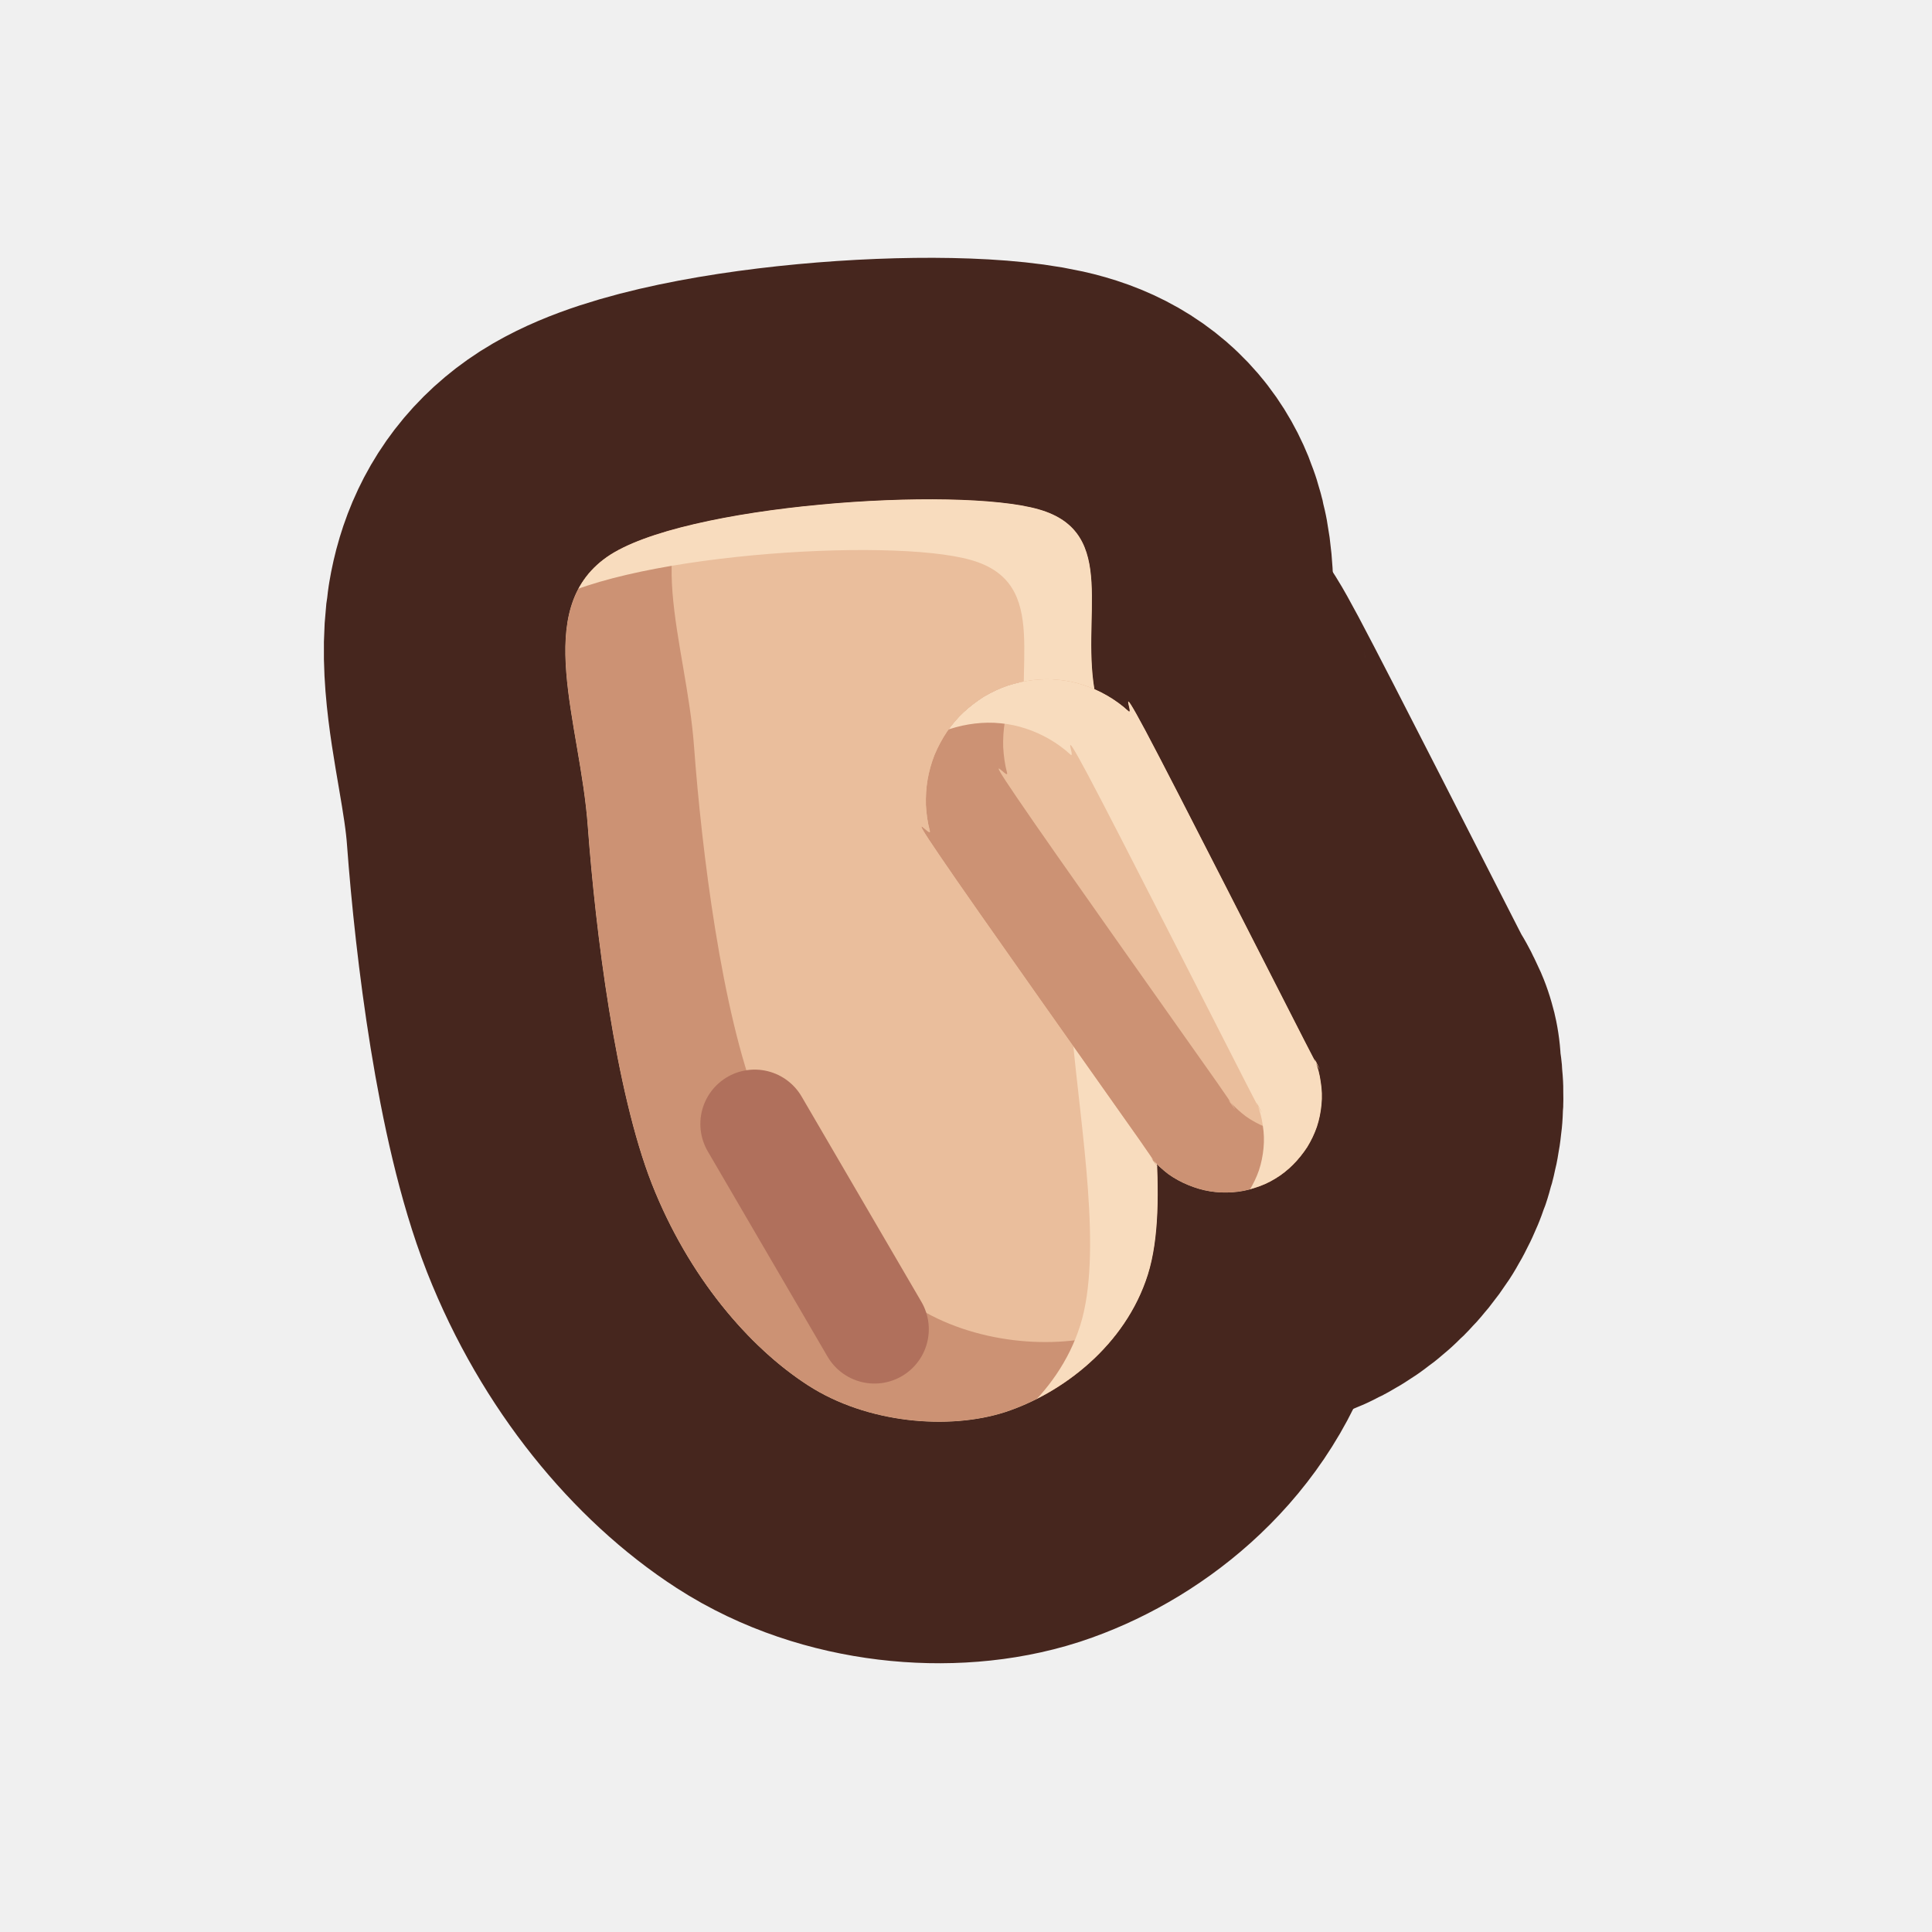
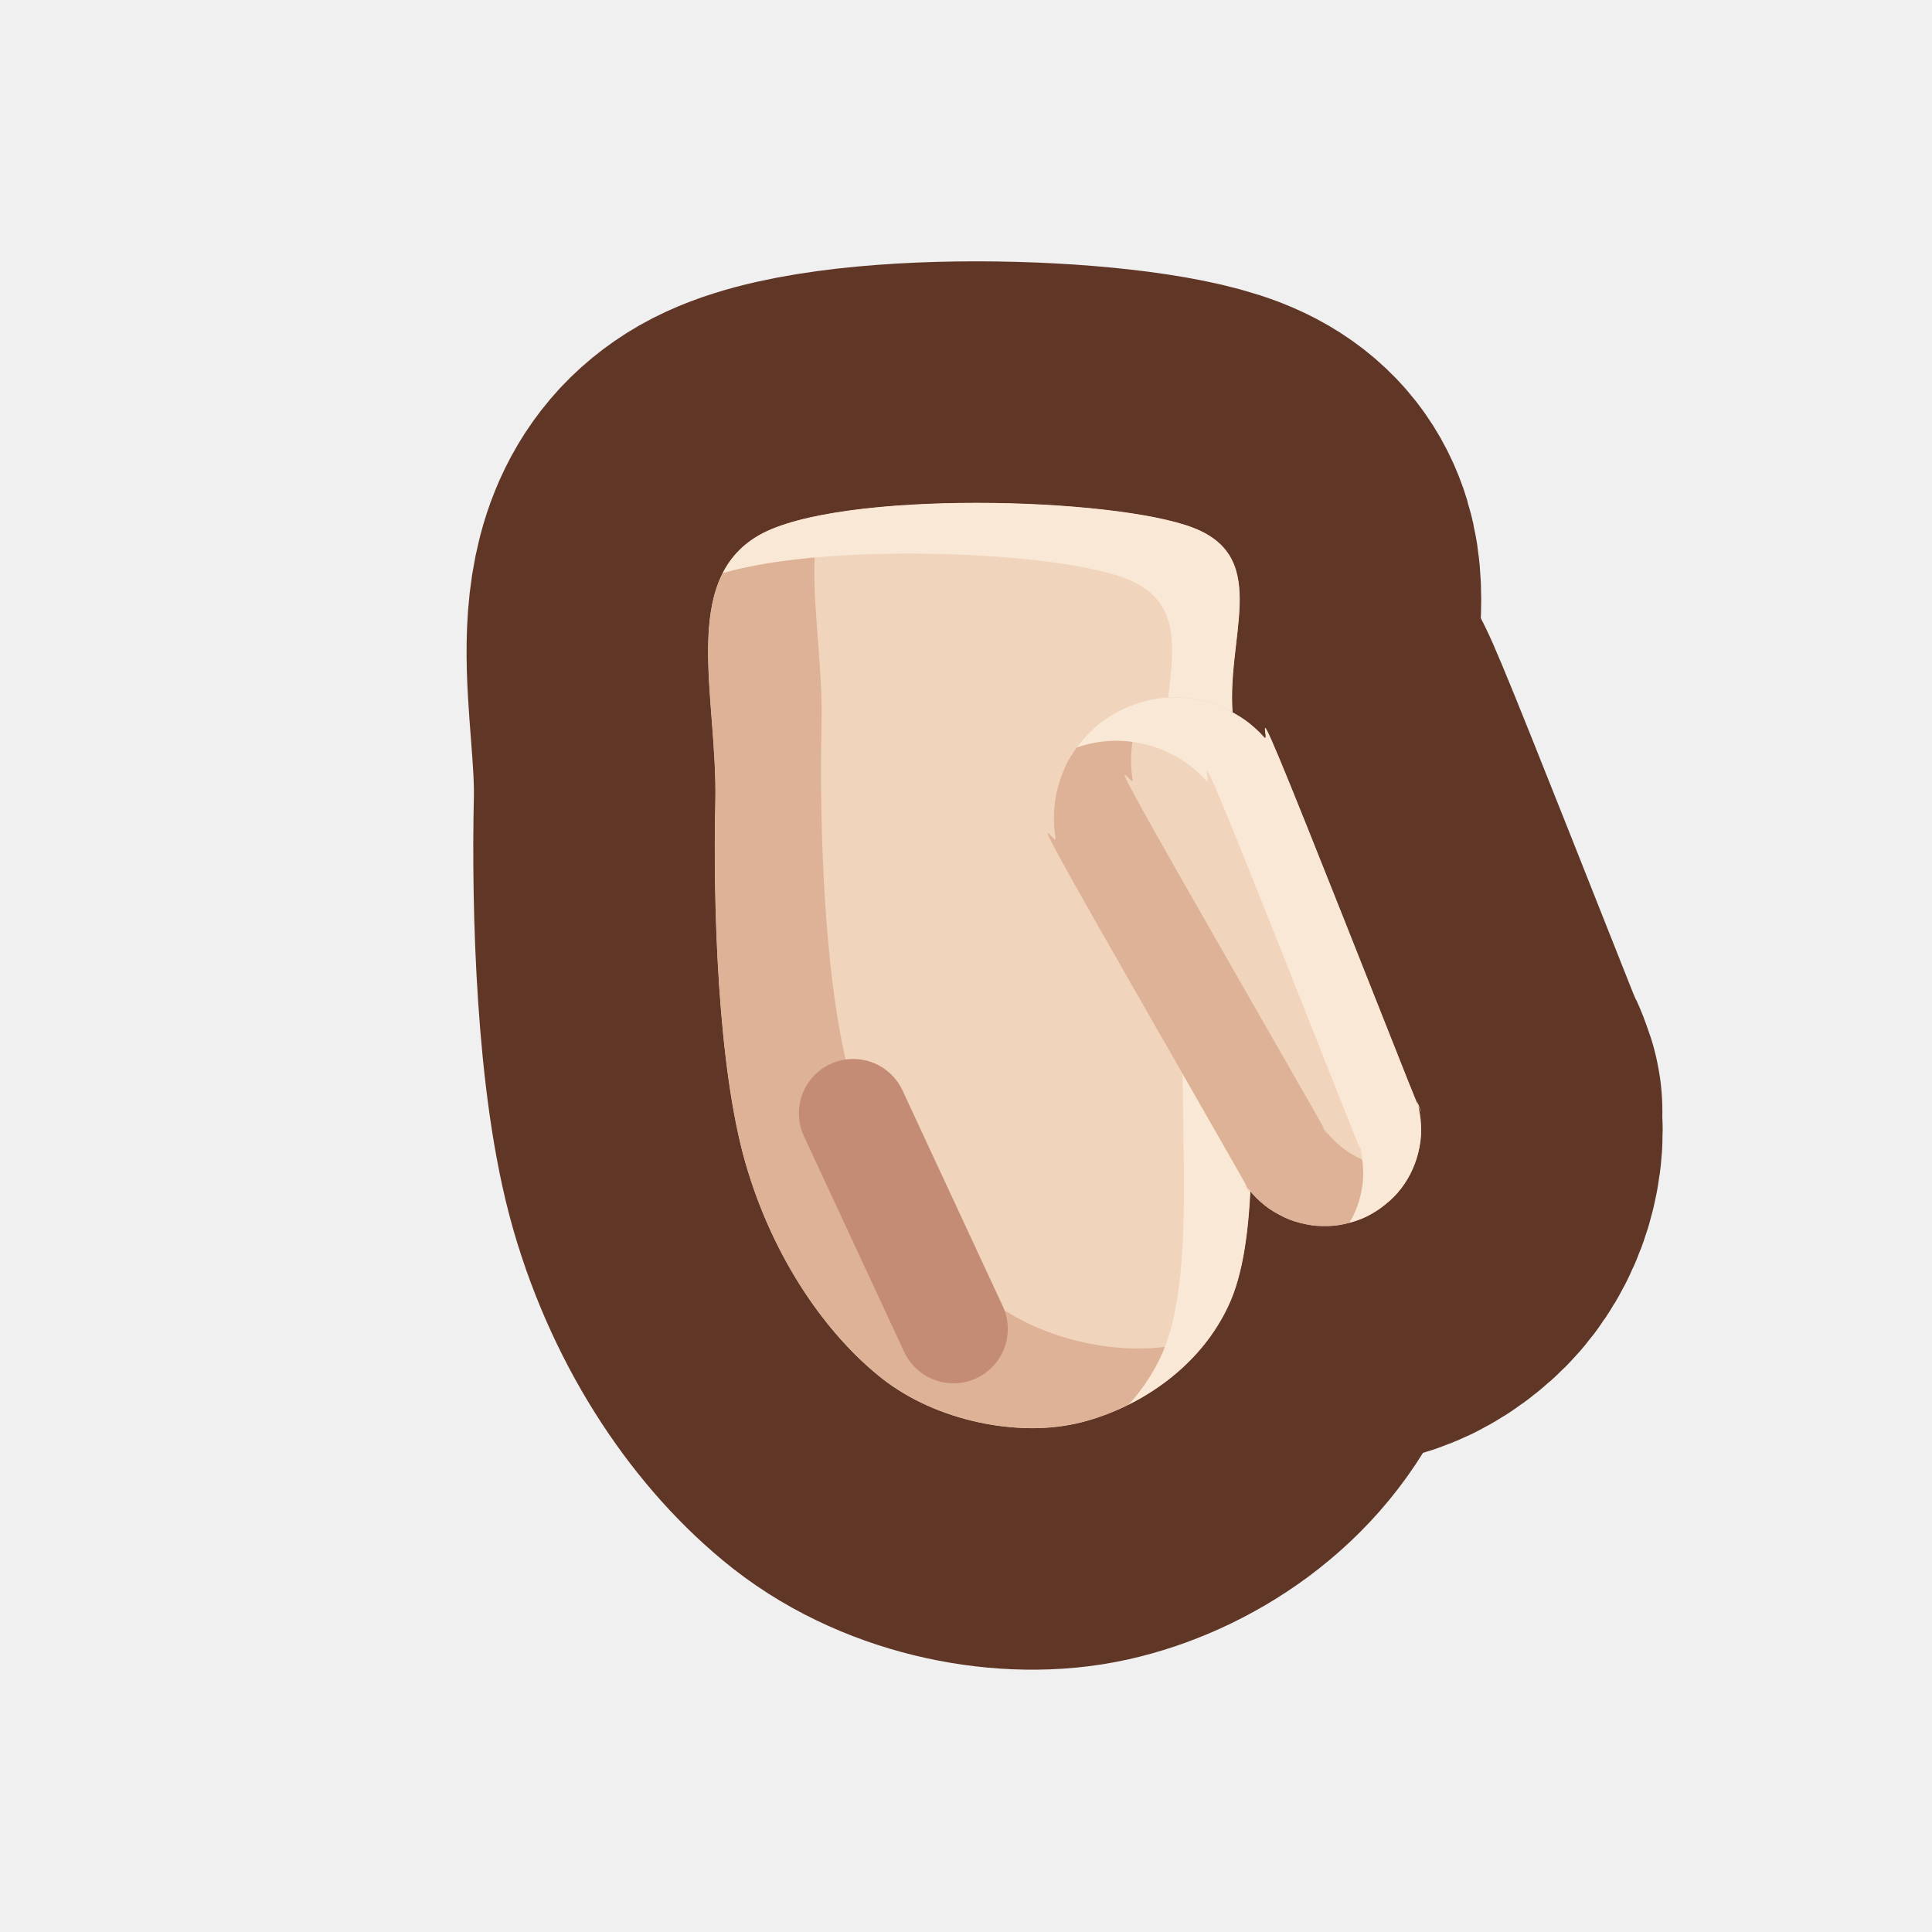
- <svg xmlns="http://www.w3.org/2000/svg" width="32" height="32" viewBox="3 -21 8 8" shape-rendering="geometricPrecision">
+ <svg xmlns="http://www.w3.org/2000/svg" width="32" height="32" viewBox="0 -23 8 8" shape-rendering="geometricPrecision">
  <defs>
    <g id="g0">
-       <path d="M5.512,-18.693 C5.201,-18.474 5.403,-18.010 5.434,-17.577 C5.466,-17.145 5.548,-16.483 5.699,-16.098 C5.851,-15.712 6.102,-15.421 6.345,-15.264 C6.589,-15.106 6.928,-15.077 7.163,-15.153 C7.397,-15.230 7.660,-15.427 7.753,-15.722 C7.846,-16.017 7.756,-16.527 7.720,-16.926 C7.684,-17.324 7.608,-17.785 7.538,-18.113 C7.468,-18.440 7.638,-18.795 7.301,-18.891 C6.963,-18.988 5.823,-18.912 5.512,-18.693 Z" />
+       <path d="M3.143,-20.784 C2.813,-20.595 2.971,-20.114 2.962,-19.681 C2.952,-19.247 2.972,-18.581 3.087,-18.183 C3.202,-17.785 3.424,-17.472 3.652,-17.292 C3.880,-17.113 4.214,-17.051 4.455,-17.105 C4.696,-17.159 4.976,-17.331 5.097,-17.616 C5.217,-17.902 5.175,-18.418 5.177,-18.818 C5.178,-19.218 5.145,-19.684 5.107,-20.017 C5.068,-20.349 5.270,-20.686 4.943,-20.814 C4.616,-20.942 3.474,-20.973 3.143,-20.784 Z" />
    </g>
    <clipPath id="cg0">
-       <path d="M5.512,-18.693 C5.201,-18.474 5.403,-18.010 5.434,-17.577 C5.466,-17.145 5.548,-16.483 5.699,-16.098 C5.851,-15.712 6.102,-15.421 6.345,-15.264 C6.589,-15.106 6.928,-15.077 7.163,-15.153 C7.397,-15.230 7.660,-15.427 7.753,-15.722 C7.846,-16.017 7.756,-16.527 7.720,-16.926 C7.684,-17.324 7.608,-17.785 7.538,-18.113 C7.468,-18.440 7.638,-18.795 7.301,-18.891 C6.963,-18.988 5.823,-18.912 5.512,-18.693 Z" />
+       <path d="M3.143,-20.784 C2.813,-20.595 2.971,-20.114 2.962,-19.681 C2.952,-19.247 2.972,-18.581 3.087,-18.183 C3.202,-17.785 3.424,-17.472 3.652,-17.292 C3.880,-17.113 4.214,-17.051 4.455,-17.105 C4.696,-17.159 4.976,-17.331 5.097,-17.616 C5.217,-17.902 5.175,-18.418 5.177,-18.818 C5.178,-19.218 5.145,-19.684 5.107,-20.017 C5.068,-20.349 5.270,-20.686 4.943,-20.814 C4.616,-20.942 3.474,-20.973 3.143,-20.784 Z" />
    </clipPath>
    <mask id="msg0">
-       <rect x="-2" y="-26" width="18" height="18" fill="white" />
+       <rect x="-5" y="-28" width="18" height="18" fill="white" />
      <use href="#g0" fill="black" transform="translate(0.440,-0.330)" />
    </mask>
    <mask id="mlg0">
-       <rect x="-2" y="-26" width="18" height="18" fill="white" />
+       <rect x="-5" y="-28" width="18" height="18" fill="white" />
      <use href="#g0" fill="black" transform="translate(-0.280,0.210)" />
    </mask>
    <g id="g1">
-       <path d="M7.718,-16.280 C7.864,-16.070 7.750,-16.225 7.770,-16.202 C7.790,-16.178 7.813,-16.157 7.838,-16.138 C7.863,-16.120 7.891,-16.105 7.920,-16.093 C7.949,-16.081 7.979,-16.072 8.010,-16.067 C8.040,-16.062 8.072,-16.061 8.103,-16.063 C8.134,-16.065 8.166,-16.071 8.195,-16.081 C8.225,-16.090 8.254,-16.103 8.280,-16.119 C8.307,-16.135 8.332,-16.155 8.354,-16.177 C8.376,-16.199 8.396,-16.224 8.413,-16.250 C8.429,-16.276 8.443,-16.305 8.453,-16.334 C8.463,-16.364 8.469,-16.395 8.472,-16.426 C8.475,-16.457 8.474,-16.489 8.469,-16.519 C8.465,-16.550 8.457,-16.581 8.445,-16.610 C8.434,-16.639 8.518,-16.464 8.401,-16.692 C8.284,-16.920 7.864,-17.748 7.743,-17.975 C7.621,-18.203 7.698,-18.032 7.672,-18.056 C7.646,-18.080 7.617,-18.101 7.586,-18.119 C7.555,-18.137 7.522,-18.152 7.488,-18.163 C7.455,-18.174 7.419,-18.182 7.384,-18.185 C7.348,-18.189 7.312,-18.188 7.277,-18.184 C7.242,-18.180 7.206,-18.172 7.172,-18.161 C7.139,-18.150 7.106,-18.134 7.075,-18.116 C7.045,-18.097 7.016,-18.075 6.990,-18.051 C6.964,-18.027 6.941,-17.999 6.921,-17.970 C6.901,-17.940 6.884,-17.908 6.870,-17.875 C6.857,-17.842 6.847,-17.807 6.841,-17.772 C6.835,-17.737 6.833,-17.701 6.834,-17.666 C6.836,-17.630 6.841,-17.594 6.850,-17.560 C6.859,-17.525 6.744,-17.673 6.889,-17.460 C7.033,-17.247 7.571,-16.489 7.718,-16.280 Z" />
+       <path d="M5.113,-18.175 C5.240,-17.952 5.140,-18.118 5.158,-18.092 C5.176,-18.067 5.197,-18.043 5.220,-18.023 C5.243,-18.002 5.270,-17.984 5.297,-17.970 C5.324,-17.955 5.354,-17.943 5.384,-17.936 C5.414,-17.928 5.446,-17.923 5.477,-17.923 C5.508,-17.922 5.540,-17.925 5.570,-17.932 C5.600,-17.939 5.631,-17.949 5.658,-17.962 C5.686,-17.976 5.713,-17.993 5.737,-18.013 C5.761,-18.032 5.784,-18.055 5.803,-18.080 C5.821,-18.104 5.838,-18.132 5.850,-18.160 C5.863,-18.189 5.872,-18.219 5.878,-18.250 C5.884,-18.280 5.886,-18.312 5.884,-18.343 C5.883,-18.374 5.877,-18.405 5.869,-18.435 C5.860,-18.465 5.927,-18.284 5.832,-18.521 C5.737,-18.759 5.397,-19.623 5.297,-19.861 C5.198,-20.098 5.258,-19.921 5.235,-19.947 C5.211,-19.974 5.184,-19.998 5.155,-20.019 C5.126,-20.039 5.094,-20.057 5.062,-20.071 C5.029,-20.086 4.994,-20.096 4.960,-20.103 C4.925,-20.110 4.889,-20.113 4.853,-20.113 C4.818,-20.112 4.781,-20.107 4.747,-20.099 C4.712,-20.091 4.678,-20.078 4.646,-20.063 C4.614,-20.048 4.583,-20.028 4.555,-20.007 C4.527,-19.985 4.501,-19.959 4.479,-19.932 C4.456,-19.905 4.436,-19.874 4.419,-19.843 C4.403,-19.811 4.390,-19.777 4.381,-19.743 C4.371,-19.709 4.366,-19.673 4.364,-19.637 C4.362,-19.602 4.364,-19.566 4.370,-19.531 C4.376,-19.496 4.275,-19.654 4.399,-19.428 C4.523,-19.202 4.987,-18.397 5.113,-18.175 Z" />
    </g>
    <clipPath id="cg1">
-       <path d="M7.718,-16.280 C7.864,-16.070 7.750,-16.225 7.770,-16.202 C7.790,-16.178 7.813,-16.157 7.838,-16.138 C7.863,-16.120 7.891,-16.105 7.920,-16.093 C7.949,-16.081 7.979,-16.072 8.010,-16.067 C8.040,-16.062 8.072,-16.061 8.103,-16.063 C8.134,-16.065 8.166,-16.071 8.195,-16.081 C8.225,-16.090 8.254,-16.103 8.280,-16.119 C8.307,-16.135 8.332,-16.155 8.354,-16.177 C8.376,-16.199 8.396,-16.224 8.413,-16.250 C8.429,-16.276 8.443,-16.305 8.453,-16.334 C8.463,-16.364 8.469,-16.395 8.472,-16.426 C8.475,-16.457 8.474,-16.489 8.469,-16.519 C8.465,-16.550 8.457,-16.581 8.445,-16.610 C8.434,-16.639 8.518,-16.464 8.401,-16.692 C8.284,-16.920 7.864,-17.748 7.743,-17.975 C7.621,-18.203 7.698,-18.032 7.672,-18.056 C7.646,-18.080 7.617,-18.101 7.586,-18.119 C7.555,-18.137 7.522,-18.152 7.488,-18.163 C7.455,-18.174 7.419,-18.182 7.384,-18.185 C7.348,-18.189 7.312,-18.188 7.277,-18.184 C7.242,-18.180 7.206,-18.172 7.172,-18.161 C7.139,-18.150 7.106,-18.134 7.075,-18.116 C7.045,-18.097 7.016,-18.075 6.990,-18.051 C6.964,-18.027 6.941,-17.999 6.921,-17.970 C6.901,-17.940 6.884,-17.908 6.870,-17.875 C6.857,-17.842 6.847,-17.807 6.841,-17.772 C6.835,-17.737 6.833,-17.701 6.834,-17.666 C6.836,-17.630 6.841,-17.594 6.850,-17.560 C6.859,-17.525 6.744,-17.673 6.889,-17.460 C7.033,-17.247 7.571,-16.489 7.718,-16.280 Z" />
+       <path d="M5.113,-18.175 C5.240,-17.952 5.140,-18.118 5.158,-18.092 C5.176,-18.067 5.197,-18.043 5.220,-18.023 C5.243,-18.002 5.270,-17.984 5.297,-17.970 C5.324,-17.955 5.354,-17.943 5.384,-17.936 C5.414,-17.928 5.446,-17.923 5.477,-17.923 C5.508,-17.922 5.540,-17.925 5.570,-17.932 C5.600,-17.939 5.631,-17.949 5.658,-17.962 C5.686,-17.976 5.713,-17.993 5.737,-18.013 C5.761,-18.032 5.784,-18.055 5.803,-18.080 C5.821,-18.104 5.838,-18.132 5.850,-18.160 C5.863,-18.189 5.872,-18.219 5.878,-18.250 C5.884,-18.280 5.886,-18.312 5.884,-18.343 C5.883,-18.374 5.877,-18.405 5.869,-18.435 C5.860,-18.465 5.927,-18.284 5.832,-18.521 C5.737,-18.759 5.397,-19.623 5.297,-19.861 C5.198,-20.098 5.258,-19.921 5.235,-19.947 C5.211,-19.974 5.184,-19.998 5.155,-20.019 C5.126,-20.039 5.094,-20.057 5.062,-20.071 C5.029,-20.086 4.994,-20.096 4.960,-20.103 C4.925,-20.110 4.889,-20.113 4.853,-20.113 C4.818,-20.112 4.781,-20.107 4.747,-20.099 C4.712,-20.091 4.678,-20.078 4.646,-20.063 C4.614,-20.048 4.583,-20.028 4.555,-20.007 C4.527,-19.985 4.501,-19.959 4.479,-19.932 C4.456,-19.905 4.436,-19.874 4.419,-19.843 C4.403,-19.811 4.390,-19.777 4.381,-19.743 C4.371,-19.709 4.366,-19.673 4.364,-19.637 C4.362,-19.602 4.364,-19.566 4.370,-19.531 C4.376,-19.496 4.275,-19.654 4.399,-19.428 C4.523,-19.202 4.987,-18.397 5.113,-18.175 Z" />
    </clipPath>
    <mask id="msg1">
-       <rect x="-2" y="-26" width="18" height="18" fill="white" />
+       <rect x="-5" y="-28" width="18" height="18" fill="white" />
      <use href="#g1" fill="black" transform="translate(0.320,-0.240)" />
    </mask>
    <mask id="mlg1">
-       <rect x="-2" y="-26" width="18" height="18" fill="white" />
+       <rect x="-5" y="-28" width="18" height="18" fill="white" />
      <use href="#g1" fill="black" transform="translate(-0.240,0.180)" />
    </mask>
  </defs>
-   <use href="#g0" fill="none" stroke="rgb(70,38,30)" stroke-width="2.000" stroke-linejoin="round" />
-   <use href="#g0" fill="rgb(70,38,30)" />
-   <use href="#g1" fill="none" stroke="rgb(70,38,30)" stroke-width="2.000" stroke-linejoin="round" />
-   <use href="#g1" fill="rgb(70,38,30)" />
-   <use href="#g0" fill="rgb(234,190,156)" />
+   <use href="#g0" fill="none" stroke="rgb(96,54,38)" stroke-width="2.000" stroke-linejoin="round" />
+   <use href="#g0" fill="rgb(96,54,38)" />
+   <use href="#g1" fill="none" stroke="rgb(96,54,38)" stroke-width="2.000" stroke-linejoin="round" />
+   <use href="#g1" fill="rgb(96,54,38)" />
+   <use href="#g0" fill="rgb(240,212,188)" />
  <g clip-path="url(#cg0)">
-     <rect x="-2" y="-26" width="18" height="18" fill="rgb(204,146,116)" mask="url(#msg0)" />
+     <rect x="-5" y="-28" width="18" height="18" fill="rgb(222,178,150)" mask="url(#msg0)" />
  </g>
  <g clip-path="url(#cg0)">
-     <rect x="-2" y="-26" width="18" height="18" fill="rgb(248,220,190)" mask="url(#mlg0)" />
+     <rect x="-5" y="-28" width="18" height="18" fill="rgb(250,232,214)" mask="url(#mlg0)" />
  </g>
-   <use href="#g1" fill="rgb(234,190,156)" />
+   <use href="#g1" fill="rgb(240,212,188)" />
  <g clip-path="url(#cg1)">
-     <rect x="-2" y="-26" width="18" height="18" fill="rgb(204,146,116)" mask="url(#msg1)" />
+     <rect x="-5" y="-28" width="18" height="18" fill="rgb(222,178,150)" mask="url(#msg1)" />
  </g>
  <g clip-path="url(#cg1)">
-     <rect x="-2" y="-26" width="18" height="18" fill="rgb(248,220,190)" mask="url(#mlg1)" />
+     <rect x="-5" y="-28" width="18" height="18" fill="rgb(250,232,214)" mask="url(#mlg1)" />
  </g>
-   <path d="M6.125,-16.346 L6.621,-15.496" fill="none" stroke="rgb(176,112,92)" stroke-width="0.450" stroke-linecap="round" stroke-linejoin="round" />
+   <path d="M3.533,-18.390 L3.948,-17.497" fill="none" stroke="rgb(196,140,116)" stroke-width="0.450" stroke-linecap="round" stroke-linejoin="round" />
</svg>
